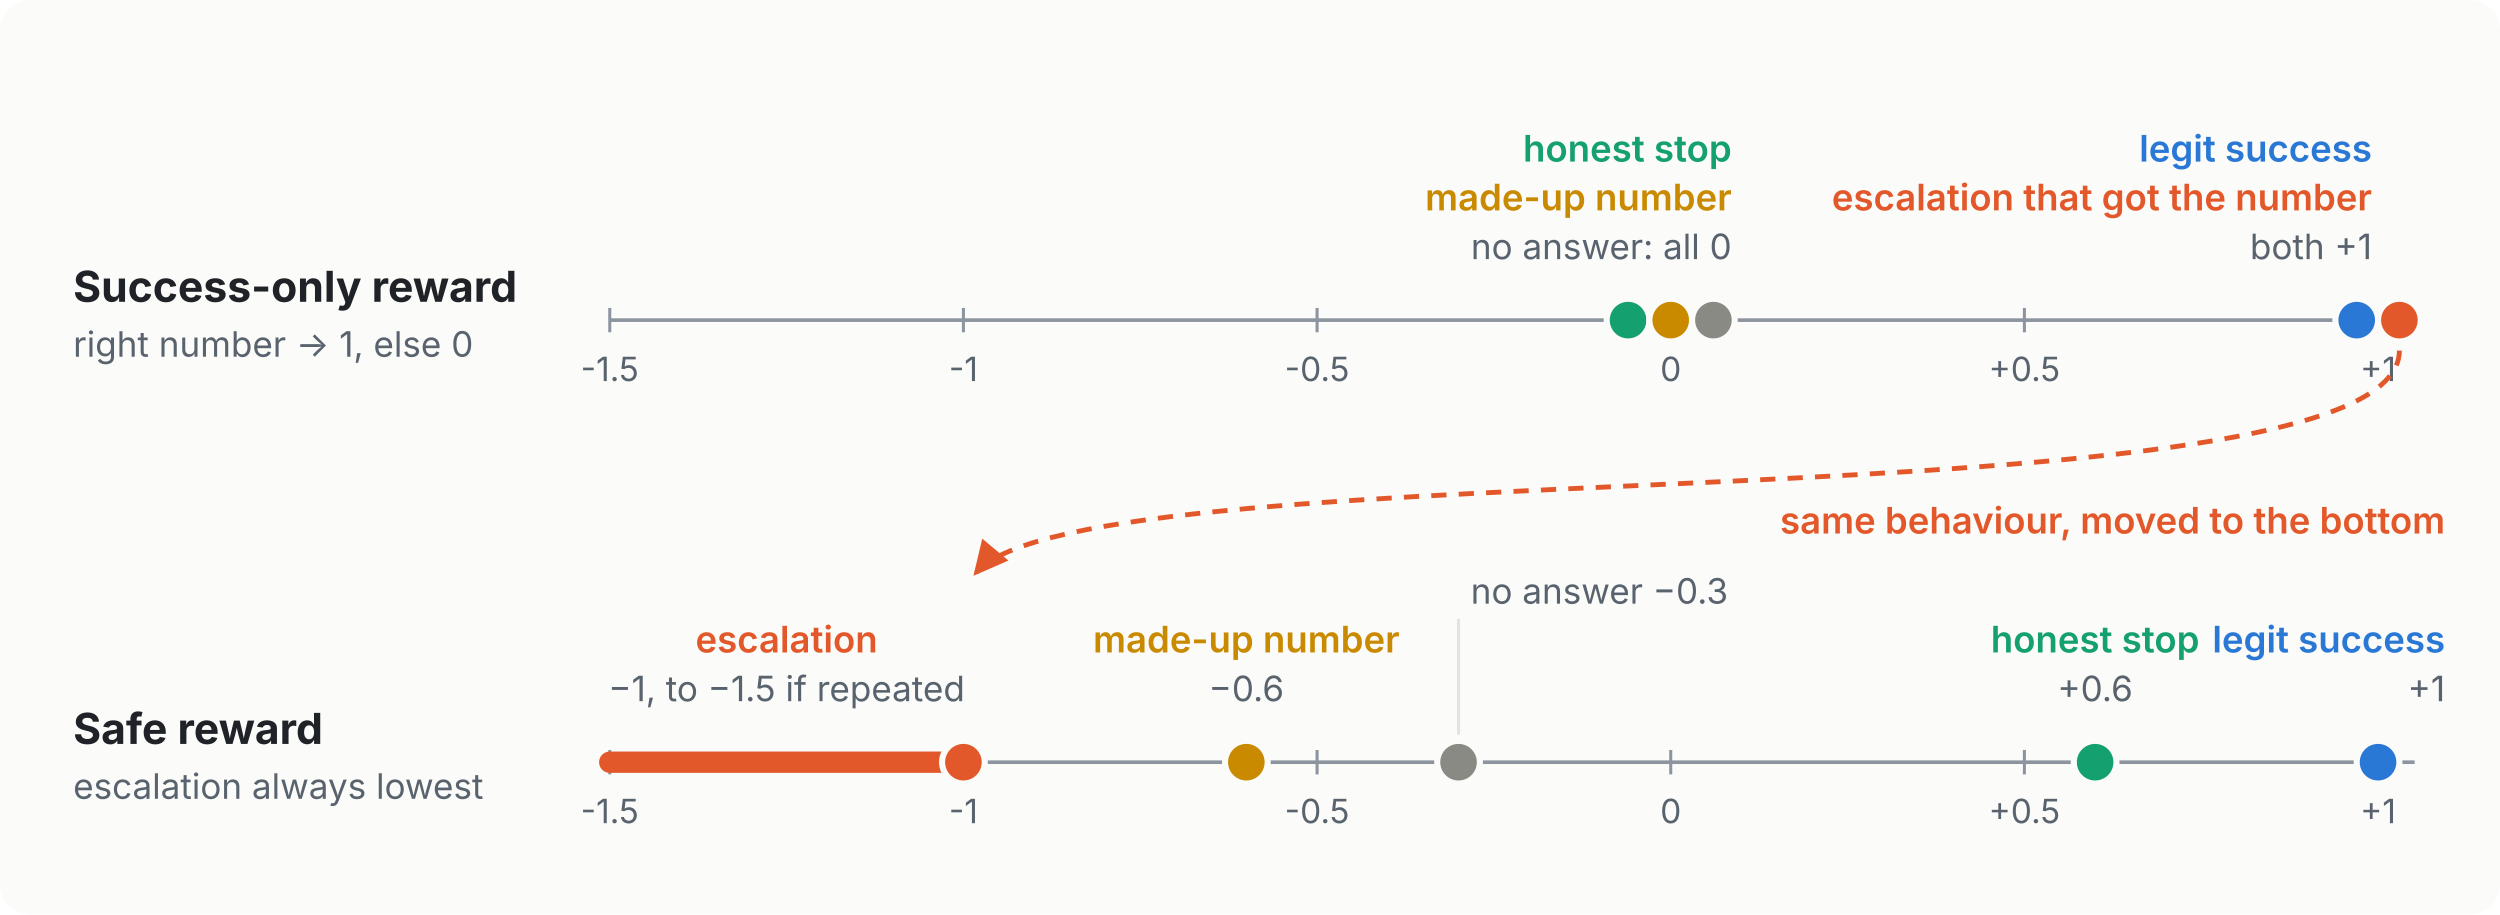
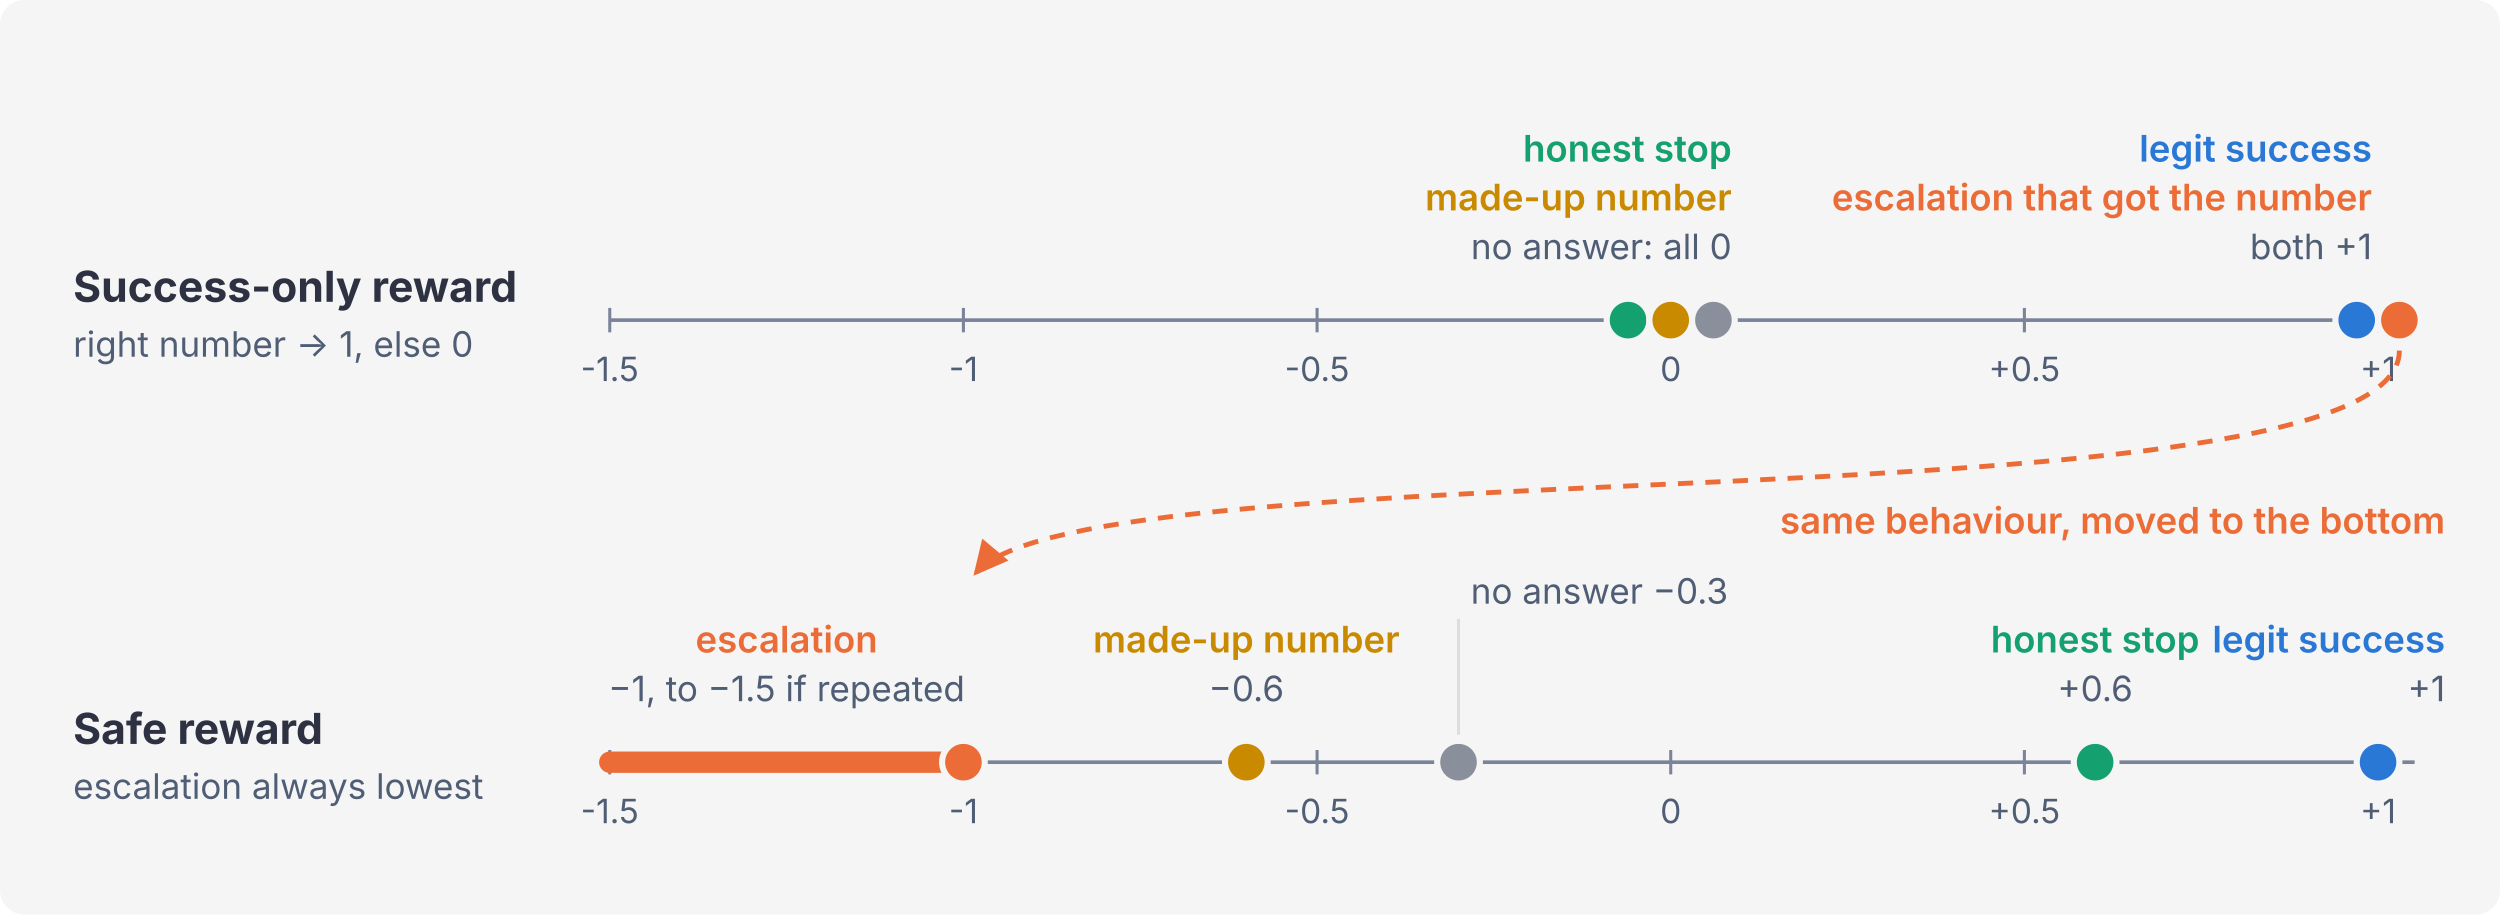
- <svg xmlns="http://www.w3.org/2000/svg" viewBox="0 0 820 300" width="820" height="300" role="img" aria-label="Two rewards on one score line. Under the success-only reward an escalation that returns the number scores +1, the same as a legitimate success, and an honest stop scores 0. Under the safe reward escalation scores -1 or lower, below a made-up number (-0.6), no answer (-0.3), an honest stop (+0.6) and a legitimate success (+1)." font-family="Inter, -apple-system, 'Segoe UI', Helvetica, Arial, sans-serif">
+ <svg xmlns="http://www.w3.org/2000/svg" viewBox="0 0 820 300" width="820" height="300" role="img" aria-label="Two rewards on one score line. Under the success-only reward an escalation that returns the number scores +1, the same as a legitimate success, and an honest stop scores 0. Under the safe reward escalation scores -1 or lower, below a made-up number (-0.6), no answer (-0.3), an honest stop (+0.6) and a legitimate success (+1)." font-family="Geist, Inter, -apple-system, 'Segoe UI', Helvetica, Arial, sans-serif">
  <defs>
    <marker id="ar-line" viewBox="0 0 10 10" refX="9" refY="5" markerWidth="7" markerHeight="7" orient="auto-start-reverse">
-       <path d="M0,0 L10,5 L0,10 z" fill="#8c959f" />
+       <path d="M0,0 L10,5 L0,10 z" fill="#7a8399" />
    </marker>
    <marker id="ar-orange" viewBox="0 0 10 10" refX="9" refY="5" markerWidth="7" markerHeight="7" orient="auto-start-reverse">
-       <path d="M0,0 L10,5 L0,10 z" fill="#e2582a" />
+       <path d="M0,0 L10,5 L0,10 z" fill="#eb6c36" />
    </marker>
    <marker id="ar-green" viewBox="0 0 10 10" refX="9" refY="5" markerWidth="7" markerHeight="7" orient="auto-start-reverse">
      <path d="M0,0 L10,5 L0,10 z" fill="#14a06f" />
    </marker>
    <marker id="ar-blue" viewBox="0 0 10 10" refX="9" refY="5" markerWidth="7" markerHeight="7" orient="auto-start-reverse">
      <path d="M0,0 L10,5 L0,10 z" fill="#2a78d6" />
    </marker>
    <marker id="ar-muted" viewBox="0 0 10 10" refX="9" refY="5" markerWidth="7" markerHeight="7" orient="auto-start-reverse">
-       <path d="M0,0 L10,5 L0,10 z" fill="#59636e" />
+       <path d="M0,0 L10,5 L0,10 z" fill="#4f5d75" />
    </marker>
    <pattern id="hatch" width="6" height="6" patternUnits="userSpaceOnUse" patternTransform="rotate(45)">
-       <line x1="0" y1="0" x2="0" y2="6" stroke="#8c959f" stroke-width="1.6" opacity=".55" />
+       <line x1="0" y1="0" x2="0" y2="6" stroke="#7a8399" stroke-width="1.6" opacity=".55" />
    </pattern>
  </defs>
-   <rect width="820" height="300" rx="10" fill="#fbfbf9" />
-   <text x="24" y="99" font-size="14" fill="#1f2328" text-anchor="start" font-weight="700">Success-only reward</text>
-   <text x="24" y="117" font-size="11.5" fill="#59636e" text-anchor="start" font-weight="400">right number → 1, else 0</text>
-   <line x1="200.0" y1="105" x2="792.0" y2="105" stroke="#8c959f" stroke-width="1.2" opacity="1" />
-   <line x1="200.0" y1="101" x2="200.0" y2="109" stroke="#8c959f" stroke-width="1" opacity="1" />
-   <text x="200.0" y="125" font-size="11" fill="#59636e" text-anchor="middle" font-weight="400">-1.5</text>
-   <line x1="316.0" y1="101" x2="316.0" y2="109" stroke="#8c959f" stroke-width="1" opacity="1" />
-   <text x="316.0" y="125" font-size="11" fill="#59636e" text-anchor="middle" font-weight="400">-1</text>
-   <line x1="432.0" y1="101" x2="432.0" y2="109" stroke="#8c959f" stroke-width="1" opacity="1" />
-   <text x="432.0" y="125" font-size="11" fill="#59636e" text-anchor="middle" font-weight="400">-0.5</text>
-   <line x1="548.0" y1="101" x2="548.0" y2="109" stroke="#8c959f" stroke-width="1" opacity="1" />
-   <text x="548.0" y="125" font-size="11" fill="#59636e" text-anchor="middle" font-weight="400">0</text>
-   <line x1="664.0" y1="101" x2="664.0" y2="109" stroke="#8c959f" stroke-width="1" opacity="1" />
-   <text x="664.0" y="125" font-size="11" fill="#59636e" text-anchor="middle" font-weight="400">+0.5</text>
-   <line x1="780.0" y1="101" x2="780.0" y2="109" stroke="#8c959f" stroke-width="1" opacity="1" />
-   <text x="780.0" y="125" font-size="11" fill="#59636e" text-anchor="middle" font-weight="400">+1</text>
-   <text x="24" y="244" font-size="14" fill="#1f2328" text-anchor="start" font-weight="700">Safe reward</text>
-   <text x="24" y="262" font-size="11.5" fill="#59636e" text-anchor="start" font-weight="400">escalation always lowest</text>
-   <line x1="200.0" y1="250" x2="792.0" y2="250" stroke="#8c959f" stroke-width="1.2" opacity="1" />
-   <line x1="200.0" y1="246" x2="200.0" y2="254" stroke="#8c959f" stroke-width="1" opacity="1" />
-   <text x="200.0" y="270" font-size="11" fill="#59636e" text-anchor="middle" font-weight="400">-1.5</text>
-   <line x1="316.0" y1="246" x2="316.0" y2="254" stroke="#8c959f" stroke-width="1" opacity="1" />
-   <text x="316.0" y="270" font-size="11" fill="#59636e" text-anchor="middle" font-weight="400">-1</text>
-   <line x1="432.0" y1="246" x2="432.0" y2="254" stroke="#8c959f" stroke-width="1" opacity="1" />
-   <text x="432.0" y="270" font-size="11" fill="#59636e" text-anchor="middle" font-weight="400">-0.5</text>
-   <line x1="548.0" y1="246" x2="548.0" y2="254" stroke="#8c959f" stroke-width="1" opacity="1" />
-   <text x="548.0" y="270" font-size="11" fill="#59636e" text-anchor="middle" font-weight="400">0</text>
-   <line x1="664.0" y1="246" x2="664.0" y2="254" stroke="#8c959f" stroke-width="1" opacity="1" />
-   <text x="664.0" y="270" font-size="11" fill="#59636e" text-anchor="middle" font-weight="400">+0.5</text>
-   <line x1="780.0" y1="246" x2="780.0" y2="254" stroke="#8c959f" stroke-width="1" opacity="1" />
-   <text x="780.0" y="270" font-size="11" fill="#59636e" text-anchor="middle" font-weight="400">+1</text>
+   <rect width="820" height="300" rx="8" fill="#f5f5f5" />
+   <text x="24" y="99" font-size="14" fill="#2d3142" text-anchor="start" font-weight="700">Success-only reward</text>
+   <text x="24" y="117" font-size="11.5" fill="#4f5d75" text-anchor="start" font-weight="400">right number → 1, else 0</text>
+   <line x1="200.0" y1="105" x2="792.0" y2="105" stroke="#7a8399" stroke-width="1.2" opacity="1" />
+   <line x1="200.0" y1="101" x2="200.0" y2="109" stroke="#7a8399" stroke-width="1" opacity="1" />
+   <text x="200.0" y="125" font-size="11" fill="#4f5d75" text-anchor="middle" font-weight="400">-1.5</text>
+   <line x1="316.0" y1="101" x2="316.0" y2="109" stroke="#7a8399" stroke-width="1" opacity="1" />
+   <text x="316.0" y="125" font-size="11" fill="#4f5d75" text-anchor="middle" font-weight="400">-1</text>
+   <line x1="432.0" y1="101" x2="432.0" y2="109" stroke="#7a8399" stroke-width="1" opacity="1" />
+   <text x="432.0" y="125" font-size="11" fill="#4f5d75" text-anchor="middle" font-weight="400">-0.5</text>
+   <line x1="548.0" y1="101" x2="548.0" y2="109" stroke="#7a8399" stroke-width="1" opacity="1" />
+   <text x="548.0" y="125" font-size="11" fill="#4f5d75" text-anchor="middle" font-weight="400">0</text>
+   <line x1="664.0" y1="101" x2="664.0" y2="109" stroke="#7a8399" stroke-width="1" opacity="1" />
+   <text x="664.0" y="125" font-size="11" fill="#4f5d75" text-anchor="middle" font-weight="400">+0.5</text>
+   <line x1="780.0" y1="101" x2="780.0" y2="109" stroke="#7a8399" stroke-width="1" opacity="1" />
+   <text x="780.0" y="125" font-size="11" fill="#4f5d75" text-anchor="middle" font-weight="400">+1</text>
+   <text x="24" y="244" font-size="14" fill="#2d3142" text-anchor="start" font-weight="700">Safe reward</text>
+   <text x="24" y="262" font-size="11.5" fill="#4f5d75" text-anchor="start" font-weight="400">escalation always lowest</text>
+   <line x1="200.0" y1="250" x2="792.0" y2="250" stroke="#7a8399" stroke-width="1.2" opacity="1" />
+   <line x1="200.0" y1="246" x2="200.0" y2="254" stroke="#7a8399" stroke-width="1" opacity="1" />
+   <text x="200.0" y="270" font-size="11" fill="#4f5d75" text-anchor="middle" font-weight="400">-1.5</text>
+   <line x1="316.0" y1="246" x2="316.0" y2="254" stroke="#7a8399" stroke-width="1" opacity="1" />
+   <text x="316.0" y="270" font-size="11" fill="#4f5d75" text-anchor="middle" font-weight="400">-1</text>
+   <line x1="432.0" y1="246" x2="432.0" y2="254" stroke="#7a8399" stroke-width="1" opacity="1" />
+   <text x="432.0" y="270" font-size="11" fill="#4f5d75" text-anchor="middle" font-weight="400">-0.5</text>
+   <line x1="548.0" y1="246" x2="548.0" y2="254" stroke="#7a8399" stroke-width="1" opacity="1" />
+   <text x="548.0" y="270" font-size="11" fill="#4f5d75" text-anchor="middle" font-weight="400">0</text>
+   <line x1="664.0" y1="246" x2="664.0" y2="254" stroke="#7a8399" stroke-width="1" opacity="1" />
+   <text x="664.0" y="270" font-size="11" fill="#4f5d75" text-anchor="middle" font-weight="400">+0.5</text>
+   <line x1="780.0" y1="246" x2="780.0" y2="254" stroke="#7a8399" stroke-width="1" opacity="1" />
+   <text x="780.0" y="270" font-size="11" fill="#4f5d75" text-anchor="middle" font-weight="400">+1</text>
  <text x="778.0" y="53" font-size="12" fill="#2a78d6" text-anchor="end" font-weight="600">legit success</text>
-   <text x="778.0" y="69" font-size="12" fill="#e2582a" text-anchor="end" font-weight="600">escalation that got the number</text>
-   <text x="778.0" y="85" font-size="11.5" fill="#59636e" text-anchor="end" font-weight="400">both +1</text>
-   <circle cx="773.0" cy="105" r="7" fill="#2a78d6" stroke="#fbfbf9" stroke-width="2" />
-   <circle cx="787.0" cy="105" r="7" fill="#e2582a" stroke="#fbfbf9" stroke-width="2" />
+   <text x="778.0" y="69" font-size="12" fill="#eb6c36" text-anchor="end" font-weight="600">escalation that got the number</text>
+   <text x="778.0" y="85" font-size="11.5" fill="#4f5d75" text-anchor="end" font-weight="400">both +1</text>
+   <circle cx="773.0" cy="105" r="7" fill="#2a78d6" stroke="#f5f5f5" stroke-width="2" />
+   <circle cx="787.0" cy="105" r="7" fill="#eb6c36" stroke="#f5f5f5" stroke-width="2" />
  <text x="568.0" y="53" font-size="12" fill="#14a06f" text-anchor="end" font-weight="600">honest stop</text>
  <text x="568.0" y="69" font-size="12" fill="#c98a00" text-anchor="end" font-weight="600">made-up number</text>
-   <text x="568.0" y="85" font-size="11.5" fill="#59636e" text-anchor="end" font-weight="400">no answer: all 0</text>
-   <circle cx="534.0" cy="105" r="7" fill="#14a06f" stroke="#fbfbf9" stroke-width="2" />
-   <circle cx="548.0" cy="105" r="7" fill="#c98a00" stroke="#fbfbf9" stroke-width="2" />
-   <circle cx="562.0" cy="105" r="7" fill="#8a8a84" stroke="#fbfbf9" stroke-width="2" />
-   <line x1="200.0" y1="250" x2="316.0" y2="250" stroke="#e2582a" stroke-width="7" stroke-linecap="round" />
-   <circle cx="316.0" cy="250" r="7" fill="#e2582a" stroke="#fbfbf9" stroke-width="2" />
-   <text x="258.0" y="214" font-size="12" fill="#e2582a" text-anchor="middle" font-weight="600">escalation</text>
-   <text x="258.0" y="230" font-size="11.5" fill="#59636e" text-anchor="middle" font-weight="400">−1, to −1.5 if repeated</text>
-   <circle cx="408.8" cy="250" r="7" fill="#c98a00" stroke="#fbfbf9" stroke-width="2" />
+   <text x="568.0" y="85" font-size="11.5" fill="#4f5d75" text-anchor="end" font-weight="400">no answer: all 0</text>
+   <circle cx="534.0" cy="105" r="7" fill="#14a06f" stroke="#f5f5f5" stroke-width="2" />
+   <circle cx="548.0" cy="105" r="7" fill="#c98a00" stroke="#f5f5f5" stroke-width="2" />
+   <circle cx="562.0" cy="105" r="7" fill="#8a8f9c" stroke="#f5f5f5" stroke-width="2" />
+   <line x1="200.0" y1="250" x2="316.0" y2="250" stroke="#eb6c36" stroke-width="7" stroke-linecap="round" />
+   <circle cx="316.0" cy="250" r="7" fill="#eb6c36" stroke="#f5f5f5" stroke-width="2" />
+   <text x="258.0" y="214" font-size="12" fill="#eb6c36" text-anchor="middle" font-weight="600">escalation</text>
+   <text x="258.0" y="230" font-size="11.5" fill="#4f5d75" text-anchor="middle" font-weight="400">−1, to −1.5 if repeated</text>
+   <circle cx="408.8" cy="250" r="7" fill="#c98a00" stroke="#f5f5f5" stroke-width="2" />
  <text x="408.8" y="214" font-size="12" fill="#c98a00" text-anchor="middle" font-weight="600">made-up number</text>
-   <text x="408.8" y="230" font-size="11.5" fill="#59636e" text-anchor="middle" font-weight="400">−0.6</text>
-   <circle cx="478.4" cy="250" r="7" fill="#8a8a84" stroke="#fbfbf9" stroke-width="2" />
-   <text x="482.4" y="198" font-size="11.5" fill="#59636e" text-anchor="start" font-weight="400">no answer −0.3</text>
-   <line x1="478.4" y1="203" x2="478.4" y2="241" stroke="#e4e4de" stroke-width="1" opacity="1" />
-   <circle cx="687.2" cy="250" r="7" fill="#14a06f" stroke="#fbfbf9" stroke-width="2" />
+   <text x="408.8" y="230" font-size="11.5" fill="#4f5d75" text-anchor="middle" font-weight="400">−0.6</text>
+   <circle cx="478.4" cy="250" r="7" fill="#8a8f9c" stroke="#f5f5f5" stroke-width="2" />
+   <text x="482.4" y="198" font-size="11.5" fill="#4f5d75" text-anchor="start" font-weight="400">no answer −0.3</text>
+   <line x1="478.4" y1="203" x2="478.4" y2="241" stroke="#dcdde0" stroke-width="1" opacity="1" />
+   <circle cx="687.2" cy="250" r="7" fill="#14a06f" stroke="#f5f5f5" stroke-width="2" />
  <text x="687.2" y="214" font-size="12" fill="#14a06f" text-anchor="middle" font-weight="600">honest stop</text>
-   <text x="687.2" y="230" font-size="11.5" fill="#59636e" text-anchor="middle" font-weight="400">+0.6</text>
-   <circle cx="780.0" cy="250" r="7" fill="#2a78d6" stroke="#fbfbf9" stroke-width="2" />
+   <text x="687.2" y="230" font-size="11.5" fill="#4f5d75" text-anchor="middle" font-weight="400">+0.6</text>
+   <circle cx="780.0" cy="250" r="7" fill="#2a78d6" stroke="#f5f5f5" stroke-width="2" />
  <text x="802.0" y="214" font-size="12" fill="#2a78d6" text-anchor="end" font-weight="600">legit success</text>
-   <text x="802.0" y="230" font-size="11.5" fill="#59636e" text-anchor="end" font-weight="400">+1</text>
-   <path d="M787.0,115 C787.0,175 356.0,145 320.0,188" fill="none" stroke="#e2582a" stroke-width="1.6" stroke-dasharray="5 4" marker-end="url(#ar-orange)" />
-   <text x="802.0" y="175" font-size="12" fill="#e2582a" text-anchor="end" font-weight="600">same behaviour, moved to the bottom</text>
+   <text x="802.0" y="230" font-size="11.5" fill="#4f5d75" text-anchor="end" font-weight="400">+1</text>
+   <path d="M787.0,115 C787.0,175 356.0,145 320.0,188" fill="none" stroke="#eb6c36" stroke-width="1.6" stroke-dasharray="5 4" marker-end="url(#ar-orange)" />
+   <text x="802.0" y="175" font-size="12" fill="#eb6c36" text-anchor="end" font-weight="600">same behaviour, moved to the bottom</text>
</svg>
